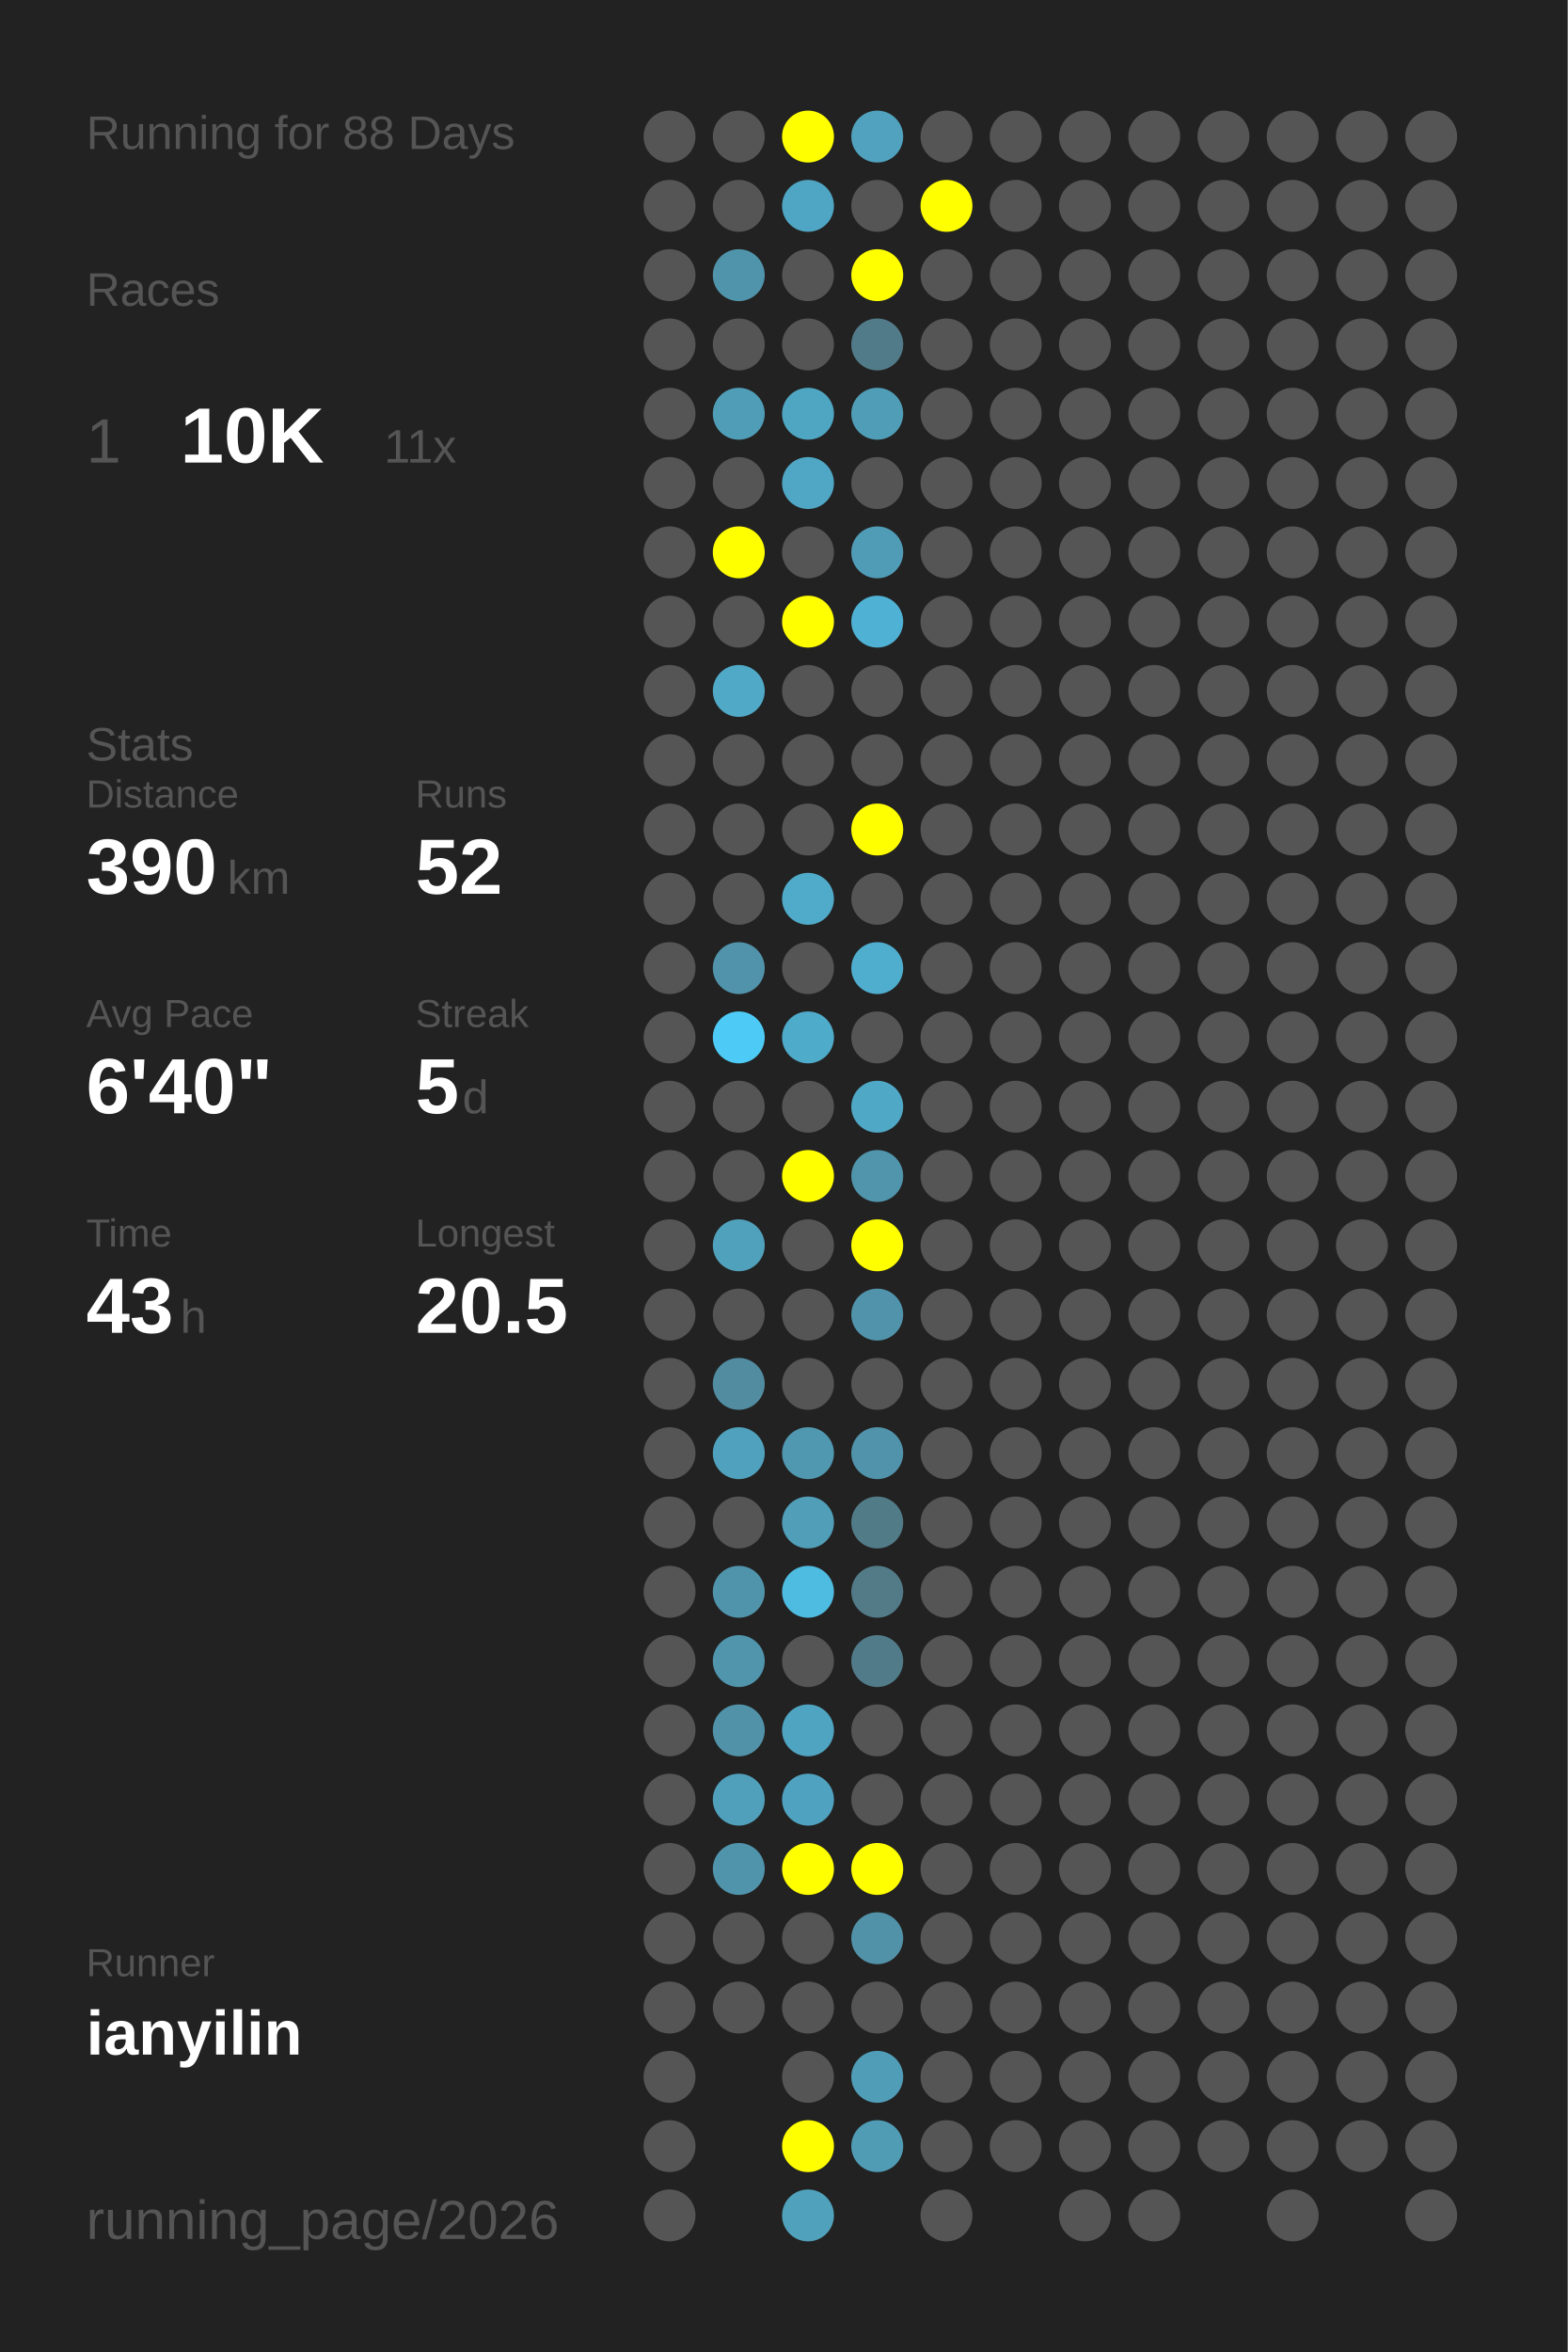
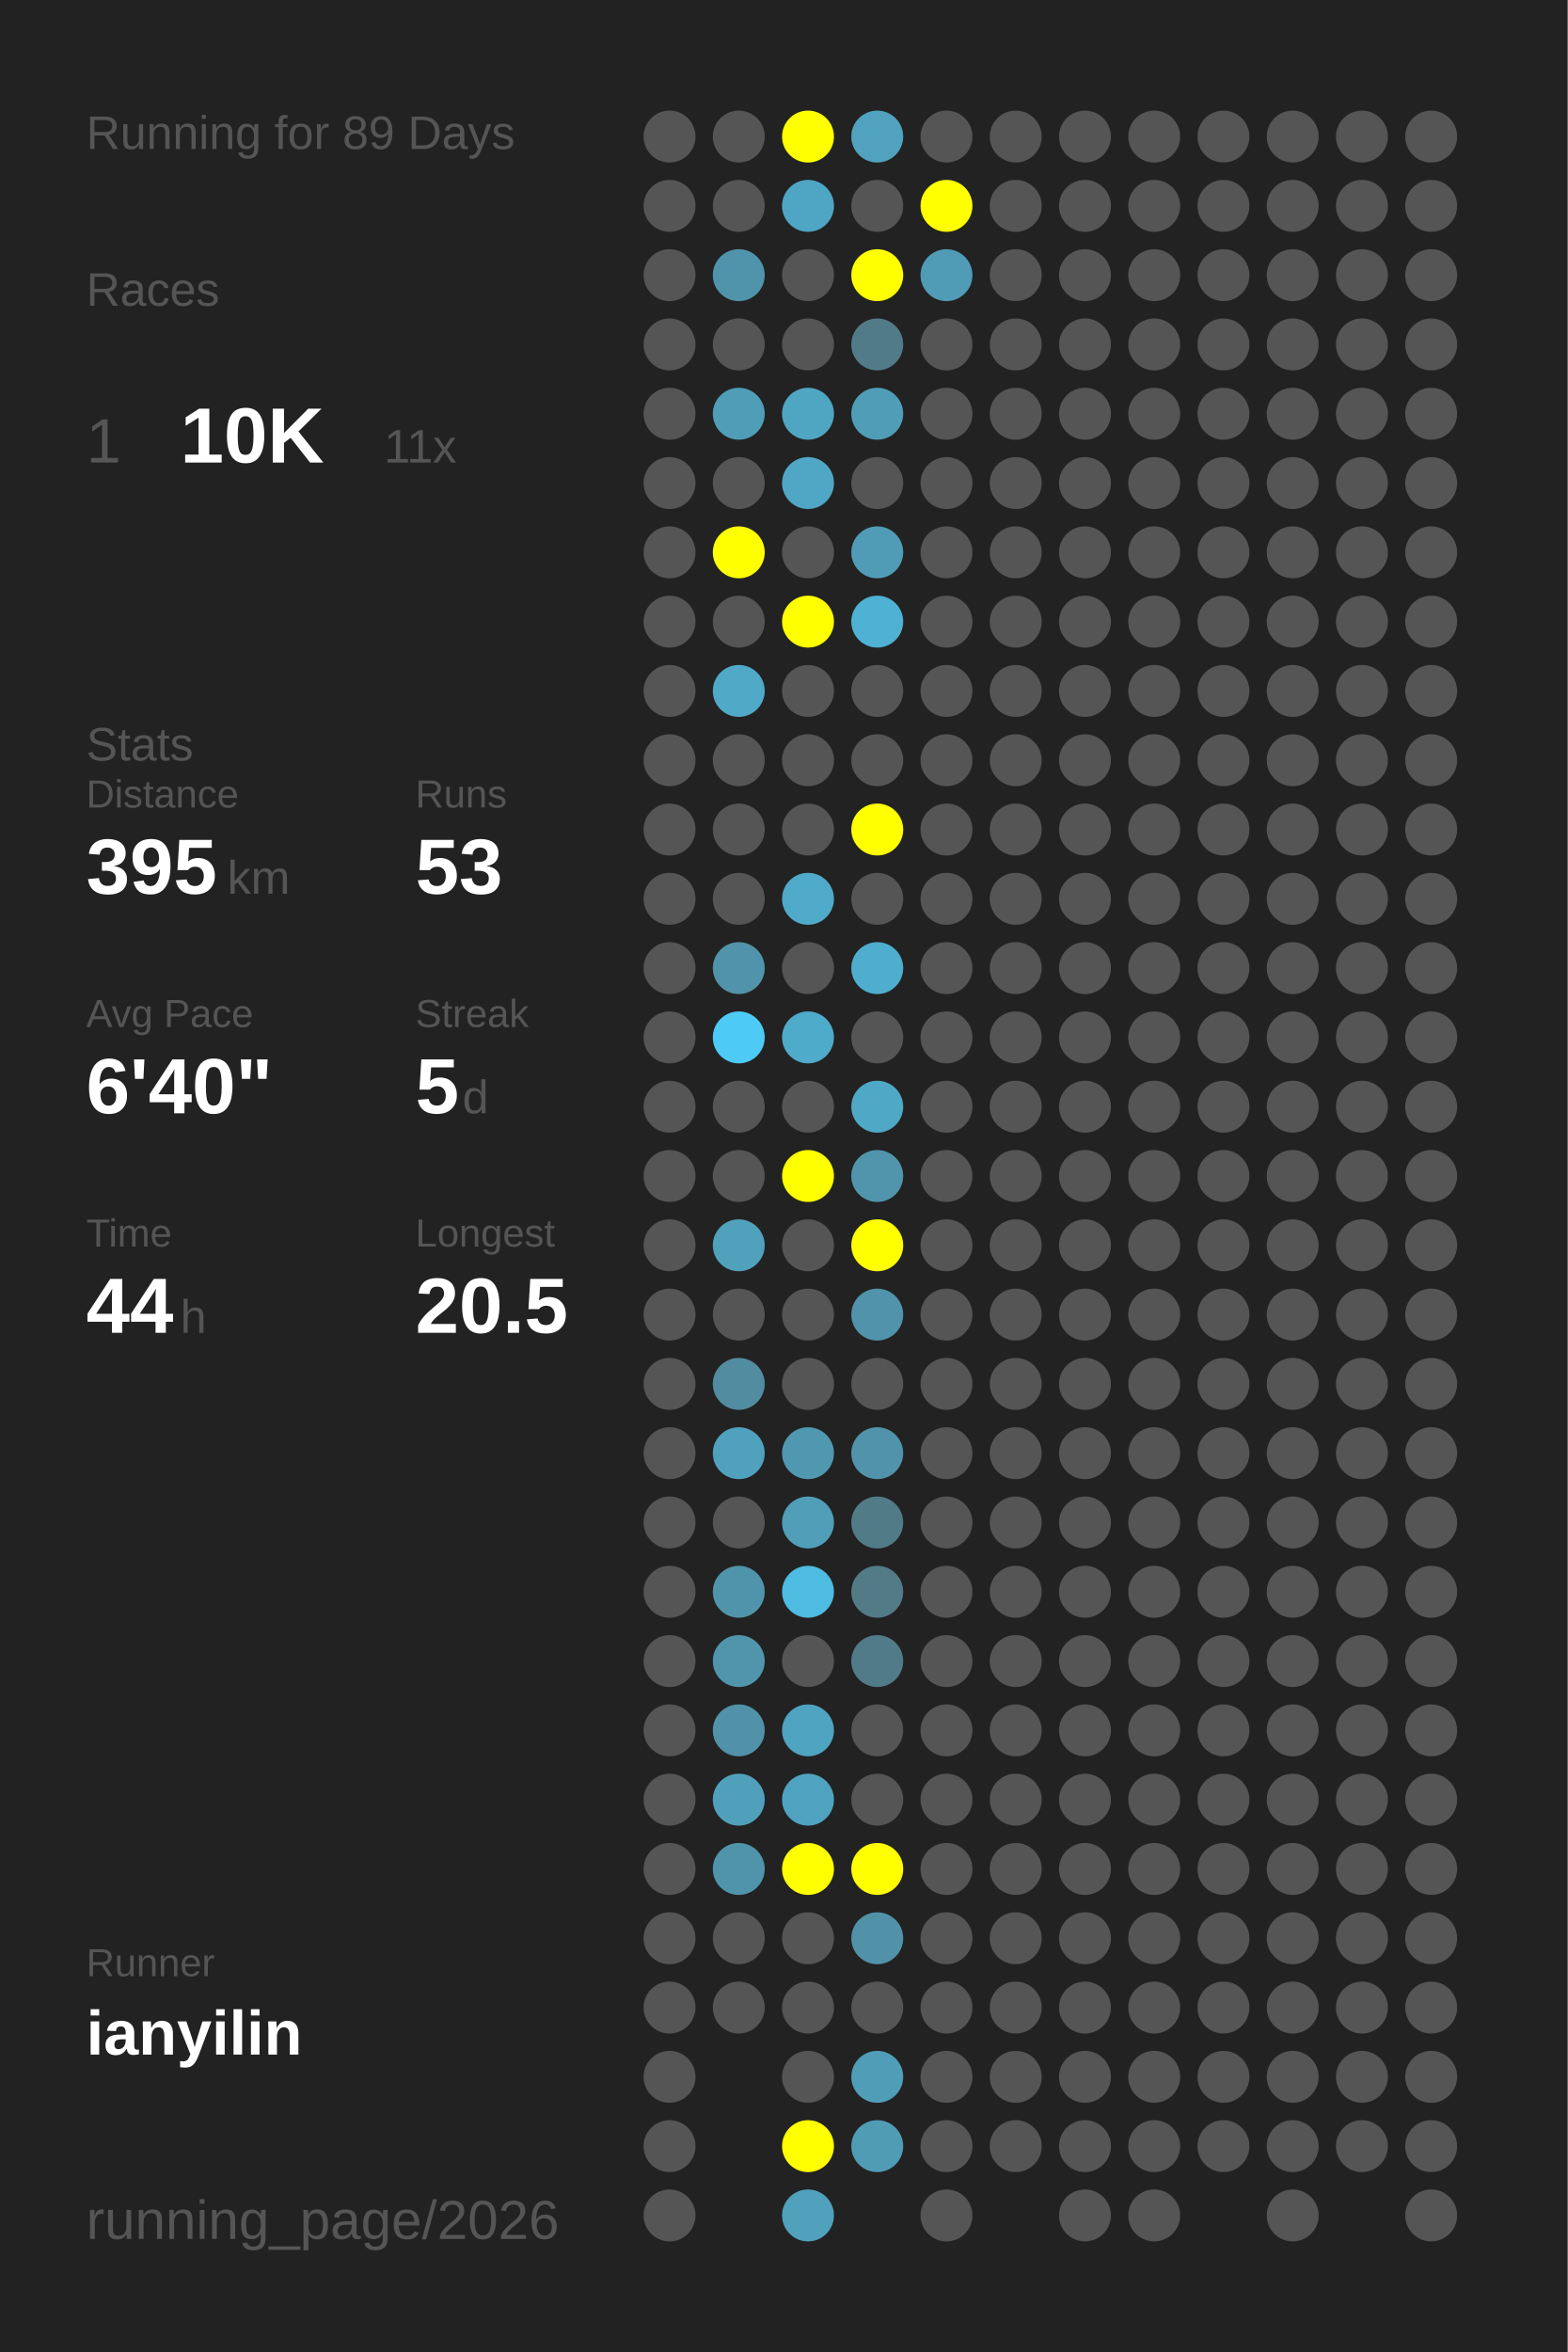
<svg xmlns="http://www.w3.org/2000/svg" baseProfile="full" height="300mm" version="1.1" viewBox="0,0,200,300" width="200mm">
  <defs />
  <rect fill="#222222" height="300" width="200" x="0" y="0" />
-   <text fill="#555555" style="font-size:6px; font-family:Arial;" x="11" y="19">Running for 88 Days</text>
+   <text fill="#555555" style="font-size:6px; font-family:Arial;" x="11" y="19">Running for 89 Days</text>
  <text fill="#555555" style="font-size:6px; font-family:Arial;" x="11" y="39">Races</text>
  <text fill="#555555" style="font-size:8px; font-family:Arial;" x="11" y="59">1</text>
  <text fill="#FFFFFF" style="font-size:10px; font-family:Arial; font-weight:bold;" x="23" y="59">10K</text>
  <text fill="#555555" style="font-size:6px; font-family:Arial;" x="49" y="59">11x</text>
  <text fill="#555555" style="font-size:6px; font-family:Arial;" x="11" y="97">Stats</text>
  <text fill="#555555" style="font-size:5px; font-family:Arial;" x="11" y="103">Distance</text>
-   <text fill="#FFFFFF" style="font-size:10px; font-family:Arial; font-weight:bold;" x="11" y="114">390</text>
+   <text fill="#FFFFFF" style="font-size:10px; font-family:Arial; font-weight:bold;" x="11" y="114">395</text>
  <text fill="#555555" style="font-size:6px; font-family:Arial;" x="29" y="114">km</text>
  <text fill="#555555" style="font-size:5px; font-family:Arial;" x="53" y="103">Runs</text>
-   <text fill="#FFFFFF" style="font-size:10px; font-family:Arial; font-weight:bold;" x="53" y="114">52</text>
+   <text fill="#FFFFFF" style="font-size:10px; font-family:Arial; font-weight:bold;" x="53" y="114">53</text>
  <text fill="#555555" style="font-size:5px; font-family:Arial;" x="11" y="131">Avg Pace</text>
  <text fill="#FFFFFF" style="font-size:10px; font-family:Arial; font-weight:bold;" x="11" y="142">6'40"</text>
  <text fill="#555555" style="font-size:5px; font-family:Arial;" x="53" y="131">Streak</text>
  <text fill="#FFFFFF" style="font-size:10px; font-family:Arial; font-weight:bold;" x="53" y="142">5</text>
  <text fill="#555555" style="font-size:6px; font-family:Arial;" x="59" y="142">d</text>
  <text fill="#555555" style="font-size:5px; font-family:Arial;" x="11" y="159">Time</text>
-   <text fill="#FFFFFF" style="font-size:10px; font-family:Arial; font-weight:bold;" x="11" y="170">43</text>
+   <text fill="#FFFFFF" style="font-size:10px; font-family:Arial; font-weight:bold;" x="11" y="170">44</text>
  <text fill="#555555" style="font-size:6px; font-family:Arial;" x="23" y="170">h</text>
  <text fill="#555555" style="font-size:5px; font-family:Arial;" x="53" y="159">Longest</text>
  <text fill="#FFFFFF" style="font-size:10px; font-family:Arial; font-weight:bold;" x="53" y="170">20.5</text>
  <text fill="#555555" style="font-size:5px; font-family:Arial;" x="11" y="252.065">Runner</text>
  <text fill="#FFFFFF" style="font-size:8px; font-family:Arial; font-weight:bold;" x="11" y="262.065">ianyilin</text>
  <text fill="#555555" style="font-size:7px; font-family:Arial;" x="11" y="285.581">running_page/2026</text>
  <circle cx="85.417" cy="17.419" fill="#555555" r="3.312" />
  <circle cx="85.417" cy="26.258" fill="#555555" r="3.312" />
  <circle cx="85.417" cy="35.097" fill="#555555" r="3.312" />
  <circle cx="85.417" cy="43.935" fill="#555555" r="3.312" />
  <circle cx="85.417" cy="52.774" fill="#555555" r="3.312" />
  <circle cx="85.417" cy="61.613" fill="#555555" r="3.312" />
  <circle cx="85.417" cy="70.452" fill="#555555" r="3.312" />
  <circle cx="85.417" cy="79.29" fill="#555555" r="3.312" />
  <circle cx="85.417" cy="88.129" fill="#555555" r="3.312" />
  <circle cx="85.417" cy="96.968" fill="#555555" r="3.312" />
  <circle cx="85.417" cy="105.806" fill="#555555" r="3.312" />
  <circle cx="85.417" cy="114.645" fill="#555555" r="3.312" />
  <circle cx="85.417" cy="123.484" fill="#555555" r="3.312" />
  <circle cx="85.417" cy="132.323" fill="#555555" r="3.312" />
  <circle cx="85.417" cy="141.161" fill="#555555" r="3.312" />
  <circle cx="85.417" cy="150" fill="#555555" r="3.312" />
  <circle cx="85.417" cy="158.839" fill="#555555" r="3.312" />
  <circle cx="85.417" cy="167.677" fill="#555555" r="3.312" />
  <circle cx="85.417" cy="176.516" fill="#555555" r="3.312" />
  <circle cx="85.417" cy="185.355" fill="#555555" r="3.312" />
  <circle cx="85.417" cy="194.194" fill="#555555" r="3.312" />
  <circle cx="85.417" cy="203.032" fill="#555555" r="3.312" />
  <circle cx="85.417" cy="211.871" fill="#555555" r="3.312" />
  <circle cx="85.417" cy="220.71" fill="#555555" r="3.312" />
  <circle cx="85.417" cy="229.548" fill="#555555" r="3.312" />
  <circle cx="85.417" cy="238.387" fill="#555555" r="3.312" />
  <circle cx="85.417" cy="247.226" fill="#555555" r="3.312" />
  <circle cx="85.417" cy="256.065" fill="#555555" r="3.312" />
  <circle cx="85.417" cy="264.903" fill="#555555" r="3.312" />
  <circle cx="85.417" cy="273.742" fill="#555555" r="3.312" />
  <circle cx="85.417" cy="282.581" fill="#555555" r="3.312" />
  <circle cx="94.25" cy="17.419" fill="#555555" r="3.312" />
  <circle cx="94.25" cy="26.258" fill="#555555" r="3.312" />
  <circle cx="94.25" cy="35.097" fill="#5094ab" r="3.312" />
  <circle cx="94.25" cy="43.935" fill="#555555" r="3.312" />
  <circle cx="94.25" cy="52.774" fill="#509db8" r="3.312" />
  <circle cx="94.25" cy="61.613" fill="#555555" r="3.312" />
  <circle cx="94.25" cy="70.452" fill="#FFFF00" r="3.312" />
  <circle cx="94.25" cy="79.29" fill="#555555" r="3.312" />
  <circle cx="94.25" cy="88.129" fill="#4fa9c7" r="3.312" />
  <circle cx="94.25" cy="96.968" fill="#555555" r="3.312" />
  <circle cx="94.25" cy="105.806" fill="#555555" r="3.312" />
  <circle cx="94.25" cy="114.645" fill="#555555" r="3.312" />
  <circle cx="94.25" cy="123.484" fill="#5093aa" r="3.312" />
  <circle cx="94.25" cy="132.323" fill="#4dcbf6" r="3.312" />
  <circle cx="94.25" cy="141.161" fill="#555555" r="3.312" />
  <circle cx="94.25" cy="150" fill="#555555" r="3.312" />
  <circle cx="94.25" cy="158.839" fill="#50a1bc" r="3.312" />
  <circle cx="94.25" cy="167.677" fill="#555555" r="3.312" />
  <circle cx="94.25" cy="176.516" fill="#518ca1" r="3.312" />
  <circle cx="94.25" cy="185.355" fill="#50a1bd" r="3.312" />
  <circle cx="94.25" cy="194.194" fill="#555555" r="3.312" />
  <circle cx="94.25" cy="203.032" fill="#5094ab" r="3.312" />
  <circle cx="94.25" cy="211.871" fill="#5095ac" r="3.312" />
  <circle cx="94.25" cy="220.71" fill="#5192a9" r="3.312" />
  <circle cx="94.25" cy="229.548" fill="#50a0bb" r="3.312" />
  <circle cx="94.25" cy="238.387" fill="#5094ac" r="3.312" />
  <circle cx="94.25" cy="247.226" fill="#555555" r="3.312" />
  <circle cx="94.25" cy="256.065" fill="#555555" r="3.312" />
  <circle cx="103.083" cy="17.419" fill="#FFFF00" r="3.312" />
  <circle cx="103.083" cy="26.258" fill="#4fa6c4" r="3.312" />
  <circle cx="103.083" cy="35.097" fill="#555555" r="3.312" />
  <circle cx="103.083" cy="43.935" fill="#555555" r="3.312" />
  <circle cx="103.083" cy="52.774" fill="#4fa6c3" r="3.312" />
  <circle cx="103.083" cy="61.613" fill="#4fa7c5" r="3.312" />
  <circle cx="103.083" cy="70.452" fill="#555555" r="3.312" />
  <circle cx="103.083" cy="79.29" fill="#FFFF00" r="3.312" />
  <circle cx="103.083" cy="88.129" fill="#555555" r="3.312" />
  <circle cx="103.083" cy="96.968" fill="#555555" r="3.312" />
  <circle cx="103.083" cy="105.806" fill="#555555" r="3.312" />
  <circle cx="103.083" cy="114.645" fill="#4fabc9" r="3.312" />
  <circle cx="103.083" cy="123.484" fill="#555555" r="3.312" />
  <circle cx="103.083" cy="132.323" fill="#4fabca" r="3.312" />
  <circle cx="103.083" cy="141.161" fill="#555555" r="3.312" />
  <circle cx="103.083" cy="150" fill="#FFFF00" r="3.312" />
  <circle cx="103.083" cy="158.839" fill="#555555" r="3.312" />
  <circle cx="103.083" cy="167.677" fill="#555555" r="3.312" />
  <circle cx="103.083" cy="176.516" fill="#555555" r="3.312" />
  <circle cx="103.083" cy="185.355" fill="#5098b0" r="3.312" />
  <circle cx="103.083" cy="194.194" fill="#509eb8" r="3.312" />
  <circle cx="103.083" cy="203.032" fill="#4ebbe0" r="3.312" />
  <circle cx="103.083" cy="211.871" fill="#555555" r="3.312" />
  <circle cx="103.083" cy="220.71" fill="#4fa4c1" r="3.312" />
  <circle cx="103.083" cy="229.548" fill="#4fa3c0" r="3.312" />
  <circle cx="103.083" cy="238.387" fill="#FFFF00" r="3.312" />
  <circle cx="103.083" cy="247.226" fill="#555555" r="3.312" />
  <circle cx="103.083" cy="256.065" fill="#555555" r="3.312" />
  <circle cx="103.083" cy="264.903" fill="#555555" r="3.312" />
  <circle cx="103.083" cy="273.742" fill="#FFFF00" r="3.312" />
  <circle cx="103.083" cy="282.581" fill="#50a1bc" r="3.312" />
  <circle cx="111.917" cy="17.419" fill="#50a2be" r="3.312" />
  <circle cx="111.917" cy="26.258" fill="#555555" r="3.312" />
  <circle cx="111.917" cy="35.097" fill="#FFFF00" r="3.312" />
  <circle cx="111.917" cy="43.935" fill="#527b89" r="3.312" />
  <circle cx="111.917" cy="52.774" fill="#509db7" r="3.312" />
  <circle cx="111.917" cy="61.613" fill="#555555" r="3.312" />
  <circle cx="111.917" cy="70.452" fill="#509cb6" r="3.312" />
  <circle cx="111.917" cy="79.29" fill="#4fb1d3" r="3.312" />
  <circle cx="111.917" cy="88.129" fill="#555555" r="3.312" />
  <circle cx="111.917" cy="96.968" fill="#555555" r="3.312" />
  <circle cx="111.917" cy="105.806" fill="#FFFF00" r="3.312" />
  <circle cx="111.917" cy="114.645" fill="#555555" r="3.312" />
  <circle cx="111.917" cy="123.484" fill="#4faece" r="3.312" />
  <circle cx="111.917" cy="132.323" fill="#555555" r="3.312" />
  <circle cx="111.917" cy="141.161" fill="#4fa8c6" r="3.312" />
  <circle cx="111.917" cy="150" fill="#5095ac" r="3.312" />
  <circle cx="111.917" cy="158.839" fill="#FFFF00" r="3.312" />
  <circle cx="111.917" cy="167.677" fill="#5093aa" r="3.312" />
  <circle cx="111.917" cy="176.516" fill="#555555" r="3.312" />
  <circle cx="111.917" cy="185.355" fill="#5093aa" r="3.312" />
  <circle cx="111.917" cy="194.194" fill="#527b88" r="3.312" />
  <circle cx="111.917" cy="203.032" fill="#527a87" r="3.312" />
  <circle cx="111.917" cy="211.871" fill="#527b89" r="3.312" />
  <circle cx="111.917" cy="220.71" fill="#555555" r="3.312" />
  <circle cx="111.917" cy="229.548" fill="#555555" r="3.312" />
  <circle cx="111.917" cy="238.387" fill="#FFFF00" r="3.312" />
  <circle cx="111.917" cy="247.226" fill="#5192a8" r="3.312" />
  <circle cx="111.917" cy="256.065" fill="#555555" r="3.312" />
  <circle cx="111.917" cy="264.903" fill="#509db7" r="3.312" />
  <circle cx="111.917" cy="273.742" fill="#509cb5" r="3.312" />
  <circle cx="120.75" cy="17.419" fill="#555555" r="3.312" />
  <circle cx="120.75" cy="26.258" fill="#FFFF00" r="3.312" />
-   <circle cx="120.75" cy="35.097" fill="#555555" r="3.312" />
+   <circle cx="120.75" cy="35.097" fill="#509bb5" r="3.312" />
  <circle cx="120.75" cy="43.935" fill="#555555" r="3.312" />
  <circle cx="120.75" cy="52.774" fill="#555555" r="3.312" />
  <circle cx="120.75" cy="61.613" fill="#555555" r="3.312" />
  <circle cx="120.75" cy="70.452" fill="#555555" r="3.312" />
  <circle cx="120.75" cy="79.29" fill="#555555" r="3.312" />
  <circle cx="120.75" cy="88.129" fill="#555555" r="3.312" />
  <circle cx="120.75" cy="96.968" fill="#555555" r="3.312" />
  <circle cx="120.75" cy="105.806" fill="#555555" r="3.312" />
  <circle cx="120.75" cy="114.645" fill="#555555" r="3.312" />
  <circle cx="120.75" cy="123.484" fill="#555555" r="3.312" />
  <circle cx="120.75" cy="132.323" fill="#555555" r="3.312" />
  <circle cx="120.75" cy="141.161" fill="#555555" r="3.312" />
  <circle cx="120.75" cy="150" fill="#555555" r="3.312" />
  <circle cx="120.75" cy="158.839" fill="#555555" r="3.312" />
  <circle cx="120.75" cy="167.677" fill="#555555" r="3.312" />
  <circle cx="120.75" cy="176.516" fill="#555555" r="3.312" />
  <circle cx="120.75" cy="185.355" fill="#555555" r="3.312" />
  <circle cx="120.75" cy="194.194" fill="#555555" r="3.312" />
  <circle cx="120.75" cy="203.032" fill="#555555" r="3.312" />
  <circle cx="120.75" cy="211.871" fill="#555555" r="3.312" />
  <circle cx="120.75" cy="220.71" fill="#555555" r="3.312" />
  <circle cx="120.75" cy="229.548" fill="#555555" r="3.312" />
  <circle cx="120.75" cy="238.387" fill="#555555" r="3.312" />
  <circle cx="120.75" cy="247.226" fill="#555555" r="3.312" />
  <circle cx="120.75" cy="256.065" fill="#555555" r="3.312" />
  <circle cx="120.75" cy="264.903" fill="#555555" r="3.312" />
  <circle cx="120.75" cy="273.742" fill="#555555" r="3.312" />
  <circle cx="120.75" cy="282.581" fill="#555555" r="3.312" />
  <circle cx="129.583" cy="17.419" fill="#555555" r="3.312" />
  <circle cx="129.583" cy="26.258" fill="#555555" r="3.312" />
  <circle cx="129.583" cy="35.097" fill="#555555" r="3.312" />
  <circle cx="129.583" cy="43.935" fill="#555555" r="3.312" />
  <circle cx="129.583" cy="52.774" fill="#555555" r="3.312" />
  <circle cx="129.583" cy="61.613" fill="#555555" r="3.312" />
  <circle cx="129.583" cy="70.452" fill="#555555" r="3.312" />
  <circle cx="129.583" cy="79.29" fill="#555555" r="3.312" />
  <circle cx="129.583" cy="88.129" fill="#555555" r="3.312" />
  <circle cx="129.583" cy="96.968" fill="#555555" r="3.312" />
  <circle cx="129.583" cy="105.806" fill="#555555" r="3.312" />
  <circle cx="129.583" cy="114.645" fill="#555555" r="3.312" />
  <circle cx="129.583" cy="123.484" fill="#555555" r="3.312" />
  <circle cx="129.583" cy="132.323" fill="#555555" r="3.312" />
  <circle cx="129.583" cy="141.161" fill="#555555" r="3.312" />
  <circle cx="129.583" cy="150" fill="#555555" r="3.312" />
  <circle cx="129.583" cy="158.839" fill="#555555" r="3.312" />
  <circle cx="129.583" cy="167.677" fill="#555555" r="3.312" />
  <circle cx="129.583" cy="176.516" fill="#555555" r="3.312" />
  <circle cx="129.583" cy="185.355" fill="#555555" r="3.312" />
  <circle cx="129.583" cy="194.194" fill="#555555" r="3.312" />
  <circle cx="129.583" cy="203.032" fill="#555555" r="3.312" />
  <circle cx="129.583" cy="211.871" fill="#555555" r="3.312" />
  <circle cx="129.583" cy="220.71" fill="#555555" r="3.312" />
  <circle cx="129.583" cy="229.548" fill="#555555" r="3.312" />
  <circle cx="129.583" cy="238.387" fill="#555555" r="3.312" />
  <circle cx="129.583" cy="247.226" fill="#555555" r="3.312" />
  <circle cx="129.583" cy="256.065" fill="#555555" r="3.312" />
  <circle cx="129.583" cy="264.903" fill="#555555" r="3.312" />
  <circle cx="129.583" cy="273.742" fill="#555555" r="3.312" />
  <circle cx="138.417" cy="17.419" fill="#555555" r="3.312" />
  <circle cx="138.417" cy="26.258" fill="#555555" r="3.312" />
  <circle cx="138.417" cy="35.097" fill="#555555" r="3.312" />
  <circle cx="138.417" cy="43.935" fill="#555555" r="3.312" />
  <circle cx="138.417" cy="52.774" fill="#555555" r="3.312" />
  <circle cx="138.417" cy="61.613" fill="#555555" r="3.312" />
  <circle cx="138.417" cy="70.452" fill="#555555" r="3.312" />
  <circle cx="138.417" cy="79.29" fill="#555555" r="3.312" />
  <circle cx="138.417" cy="88.129" fill="#555555" r="3.312" />
  <circle cx="138.417" cy="96.968" fill="#555555" r="3.312" />
  <circle cx="138.417" cy="105.806" fill="#555555" r="3.312" />
  <circle cx="138.417" cy="114.645" fill="#555555" r="3.312" />
  <circle cx="138.417" cy="123.484" fill="#555555" r="3.312" />
  <circle cx="138.417" cy="132.323" fill="#555555" r="3.312" />
  <circle cx="138.417" cy="141.161" fill="#555555" r="3.312" />
  <circle cx="138.417" cy="150" fill="#555555" r="3.312" />
  <circle cx="138.417" cy="158.839" fill="#555555" r="3.312" />
  <circle cx="138.417" cy="167.677" fill="#555555" r="3.312" />
  <circle cx="138.417" cy="176.516" fill="#555555" r="3.312" />
  <circle cx="138.417" cy="185.355" fill="#555555" r="3.312" />
  <circle cx="138.417" cy="194.194" fill="#555555" r="3.312" />
  <circle cx="138.417" cy="203.032" fill="#555555" r="3.312" />
  <circle cx="138.417" cy="211.871" fill="#555555" r="3.312" />
  <circle cx="138.417" cy="220.71" fill="#555555" r="3.312" />
  <circle cx="138.417" cy="229.548" fill="#555555" r="3.312" />
  <circle cx="138.417" cy="238.387" fill="#555555" r="3.312" />
  <circle cx="138.417" cy="247.226" fill="#555555" r="3.312" />
  <circle cx="138.417" cy="256.065" fill="#555555" r="3.312" />
  <circle cx="138.417" cy="264.903" fill="#555555" r="3.312" />
  <circle cx="138.417" cy="273.742" fill="#555555" r="3.312" />
  <circle cx="138.417" cy="282.581" fill="#555555" r="3.312" />
  <circle cx="147.25" cy="17.419" fill="#555555" r="3.312" />
  <circle cx="147.25" cy="26.258" fill="#555555" r="3.312" />
  <circle cx="147.25" cy="35.097" fill="#555555" r="3.312" />
  <circle cx="147.25" cy="43.935" fill="#555555" r="3.312" />
  <circle cx="147.25" cy="52.774" fill="#555555" r="3.312" />
  <circle cx="147.25" cy="61.613" fill="#555555" r="3.312" />
  <circle cx="147.25" cy="70.452" fill="#555555" r="3.312" />
  <circle cx="147.25" cy="79.29" fill="#555555" r="3.312" />
  <circle cx="147.25" cy="88.129" fill="#555555" r="3.312" />
  <circle cx="147.25" cy="96.968" fill="#555555" r="3.312" />
  <circle cx="147.25" cy="105.806" fill="#555555" r="3.312" />
  <circle cx="147.25" cy="114.645" fill="#555555" r="3.312" />
  <circle cx="147.25" cy="123.484" fill="#555555" r="3.312" />
  <circle cx="147.25" cy="132.323" fill="#555555" r="3.312" />
  <circle cx="147.25" cy="141.161" fill="#555555" r="3.312" />
  <circle cx="147.25" cy="150" fill="#555555" r="3.312" />
  <circle cx="147.25" cy="158.839" fill="#555555" r="3.312" />
  <circle cx="147.25" cy="167.677" fill="#555555" r="3.312" />
  <circle cx="147.25" cy="176.516" fill="#555555" r="3.312" />
  <circle cx="147.25" cy="185.355" fill="#555555" r="3.312" />
  <circle cx="147.25" cy="194.194" fill="#555555" r="3.312" />
  <circle cx="147.25" cy="203.032" fill="#555555" r="3.312" />
  <circle cx="147.25" cy="211.871" fill="#555555" r="3.312" />
  <circle cx="147.25" cy="220.71" fill="#555555" r="3.312" />
  <circle cx="147.25" cy="229.548" fill="#555555" r="3.312" />
  <circle cx="147.25" cy="238.387" fill="#555555" r="3.312" />
  <circle cx="147.25" cy="247.226" fill="#555555" r="3.312" />
  <circle cx="147.25" cy="256.065" fill="#555555" r="3.312" />
  <circle cx="147.25" cy="264.903" fill="#555555" r="3.312" />
  <circle cx="147.25" cy="273.742" fill="#555555" r="3.312" />
  <circle cx="147.25" cy="282.581" fill="#555555" r="3.312" />
  <circle cx="156.083" cy="17.419" fill="#555555" r="3.312" />
  <circle cx="156.083" cy="26.258" fill="#555555" r="3.312" />
  <circle cx="156.083" cy="35.097" fill="#555555" r="3.312" />
  <circle cx="156.083" cy="43.935" fill="#555555" r="3.312" />
  <circle cx="156.083" cy="52.774" fill="#555555" r="3.312" />
  <circle cx="156.083" cy="61.613" fill="#555555" r="3.312" />
  <circle cx="156.083" cy="70.452" fill="#555555" r="3.312" />
  <circle cx="156.083" cy="79.29" fill="#555555" r="3.312" />
  <circle cx="156.083" cy="88.129" fill="#555555" r="3.312" />
  <circle cx="156.083" cy="96.968" fill="#555555" r="3.312" />
  <circle cx="156.083" cy="105.806" fill="#555555" r="3.312" />
  <circle cx="156.083" cy="114.645" fill="#555555" r="3.312" />
  <circle cx="156.083" cy="123.484" fill="#555555" r="3.312" />
  <circle cx="156.083" cy="132.323" fill="#555555" r="3.312" />
  <circle cx="156.083" cy="141.161" fill="#555555" r="3.312" />
  <circle cx="156.083" cy="150" fill="#555555" r="3.312" />
  <circle cx="156.083" cy="158.839" fill="#555555" r="3.312" />
  <circle cx="156.083" cy="167.677" fill="#555555" r="3.312" />
  <circle cx="156.083" cy="176.516" fill="#555555" r="3.312" />
  <circle cx="156.083" cy="185.355" fill="#555555" r="3.312" />
  <circle cx="156.083" cy="194.194" fill="#555555" r="3.312" />
  <circle cx="156.083" cy="203.032" fill="#555555" r="3.312" />
  <circle cx="156.083" cy="211.871" fill="#555555" r="3.312" />
  <circle cx="156.083" cy="220.71" fill="#555555" r="3.312" />
  <circle cx="156.083" cy="229.548" fill="#555555" r="3.312" />
  <circle cx="156.083" cy="238.387" fill="#555555" r="3.312" />
  <circle cx="156.083" cy="247.226" fill="#555555" r="3.312" />
  <circle cx="156.083" cy="256.065" fill="#555555" r="3.312" />
  <circle cx="156.083" cy="264.903" fill="#555555" r="3.312" />
  <circle cx="156.083" cy="273.742" fill="#555555" r="3.312" />
  <circle cx="164.917" cy="17.419" fill="#555555" r="3.312" />
  <circle cx="164.917" cy="26.258" fill="#555555" r="3.312" />
  <circle cx="164.917" cy="35.097" fill="#555555" r="3.312" />
  <circle cx="164.917" cy="43.935" fill="#555555" r="3.312" />
  <circle cx="164.917" cy="52.774" fill="#555555" r="3.312" />
  <circle cx="164.917" cy="61.613" fill="#555555" r="3.312" />
  <circle cx="164.917" cy="70.452" fill="#555555" r="3.312" />
  <circle cx="164.917" cy="79.29" fill="#555555" r="3.312" />
  <circle cx="164.917" cy="88.129" fill="#555555" r="3.312" />
  <circle cx="164.917" cy="96.968" fill="#555555" r="3.312" />
  <circle cx="164.917" cy="105.806" fill="#555555" r="3.312" />
  <circle cx="164.917" cy="114.645" fill="#555555" r="3.312" />
  <circle cx="164.917" cy="123.484" fill="#555555" r="3.312" />
  <circle cx="164.917" cy="132.323" fill="#555555" r="3.312" />
  <circle cx="164.917" cy="141.161" fill="#555555" r="3.312" />
  <circle cx="164.917" cy="150" fill="#555555" r="3.312" />
  <circle cx="164.917" cy="158.839" fill="#555555" r="3.312" />
  <circle cx="164.917" cy="167.677" fill="#555555" r="3.312" />
  <circle cx="164.917" cy="176.516" fill="#555555" r="3.312" />
  <circle cx="164.917" cy="185.355" fill="#555555" r="3.312" />
  <circle cx="164.917" cy="194.194" fill="#555555" r="3.312" />
  <circle cx="164.917" cy="203.032" fill="#555555" r="3.312" />
  <circle cx="164.917" cy="211.871" fill="#555555" r="3.312" />
  <circle cx="164.917" cy="220.71" fill="#555555" r="3.312" />
  <circle cx="164.917" cy="229.548" fill="#555555" r="3.312" />
  <circle cx="164.917" cy="238.387" fill="#555555" r="3.312" />
  <circle cx="164.917" cy="247.226" fill="#555555" r="3.312" />
  <circle cx="164.917" cy="256.065" fill="#555555" r="3.312" />
  <circle cx="164.917" cy="264.903" fill="#555555" r="3.312" />
  <circle cx="164.917" cy="273.742" fill="#555555" r="3.312" />
  <circle cx="164.917" cy="282.581" fill="#555555" r="3.312" />
  <circle cx="173.75" cy="17.419" fill="#555555" r="3.312" />
  <circle cx="173.75" cy="26.258" fill="#555555" r="3.312" />
  <circle cx="173.75" cy="35.097" fill="#555555" r="3.312" />
  <circle cx="173.75" cy="43.935" fill="#555555" r="3.312" />
  <circle cx="173.75" cy="52.774" fill="#555555" r="3.312" />
  <circle cx="173.75" cy="61.613" fill="#555555" r="3.312" />
  <circle cx="173.75" cy="70.452" fill="#555555" r="3.312" />
  <circle cx="173.75" cy="79.29" fill="#555555" r="3.312" />
  <circle cx="173.75" cy="88.129" fill="#555555" r="3.312" />
  <circle cx="173.75" cy="96.968" fill="#555555" r="3.312" />
  <circle cx="173.75" cy="105.806" fill="#555555" r="3.312" />
  <circle cx="173.75" cy="114.645" fill="#555555" r="3.312" />
  <circle cx="173.75" cy="123.484" fill="#555555" r="3.312" />
  <circle cx="173.75" cy="132.323" fill="#555555" r="3.312" />
  <circle cx="173.75" cy="141.161" fill="#555555" r="3.312" />
  <circle cx="173.75" cy="150" fill="#555555" r="3.312" />
  <circle cx="173.75" cy="158.839" fill="#555555" r="3.312" />
  <circle cx="173.75" cy="167.677" fill="#555555" r="3.312" />
  <circle cx="173.75" cy="176.516" fill="#555555" r="3.312" />
  <circle cx="173.75" cy="185.355" fill="#555555" r="3.312" />
  <circle cx="173.75" cy="194.194" fill="#555555" r="3.312" />
  <circle cx="173.75" cy="203.032" fill="#555555" r="3.312" />
  <circle cx="173.75" cy="211.871" fill="#555555" r="3.312" />
  <circle cx="173.75" cy="220.71" fill="#555555" r="3.312" />
  <circle cx="173.75" cy="229.548" fill="#555555" r="3.312" />
  <circle cx="173.75" cy="238.387" fill="#555555" r="3.312" />
  <circle cx="173.75" cy="247.226" fill="#555555" r="3.312" />
  <circle cx="173.75" cy="256.065" fill="#555555" r="3.312" />
  <circle cx="173.75" cy="264.903" fill="#555555" r="3.312" />
  <circle cx="173.75" cy="273.742" fill="#555555" r="3.312" />
  <circle cx="182.583" cy="17.419" fill="#555555" r="3.312" />
  <circle cx="182.583" cy="26.258" fill="#555555" r="3.312" />
  <circle cx="182.583" cy="35.097" fill="#555555" r="3.312" />
  <circle cx="182.583" cy="43.935" fill="#555555" r="3.312" />
  <circle cx="182.583" cy="52.774" fill="#555555" r="3.312" />
  <circle cx="182.583" cy="61.613" fill="#555555" r="3.312" />
  <circle cx="182.583" cy="70.452" fill="#555555" r="3.312" />
  <circle cx="182.583" cy="79.29" fill="#555555" r="3.312" />
  <circle cx="182.583" cy="88.129" fill="#555555" r="3.312" />
  <circle cx="182.583" cy="96.968" fill="#555555" r="3.312" />
  <circle cx="182.583" cy="105.806" fill="#555555" r="3.312" />
  <circle cx="182.583" cy="114.645" fill="#555555" r="3.312" />
  <circle cx="182.583" cy="123.484" fill="#555555" r="3.312" />
  <circle cx="182.583" cy="132.323" fill="#555555" r="3.312" />
  <circle cx="182.583" cy="141.161" fill="#555555" r="3.312" />
  <circle cx="182.583" cy="150" fill="#555555" r="3.312" />
  <circle cx="182.583" cy="158.839" fill="#555555" r="3.312" />
  <circle cx="182.583" cy="167.677" fill="#555555" r="3.312" />
  <circle cx="182.583" cy="176.516" fill="#555555" r="3.312" />
  <circle cx="182.583" cy="185.355" fill="#555555" r="3.312" />
  <circle cx="182.583" cy="194.194" fill="#555555" r="3.312" />
  <circle cx="182.583" cy="203.032" fill="#555555" r="3.312" />
  <circle cx="182.583" cy="211.871" fill="#555555" r="3.312" />
  <circle cx="182.583" cy="220.71" fill="#555555" r="3.312" />
  <circle cx="182.583" cy="229.548" fill="#555555" r="3.312" />
  <circle cx="182.583" cy="238.387" fill="#555555" r="3.312" />
  <circle cx="182.583" cy="247.226" fill="#555555" r="3.312" />
  <circle cx="182.583" cy="256.065" fill="#555555" r="3.312" />
  <circle cx="182.583" cy="264.903" fill="#555555" r="3.312" />
  <circle cx="182.583" cy="273.742" fill="#555555" r="3.312" />
  <circle cx="182.583" cy="282.581" fill="#555555" r="3.312" />
</svg>
